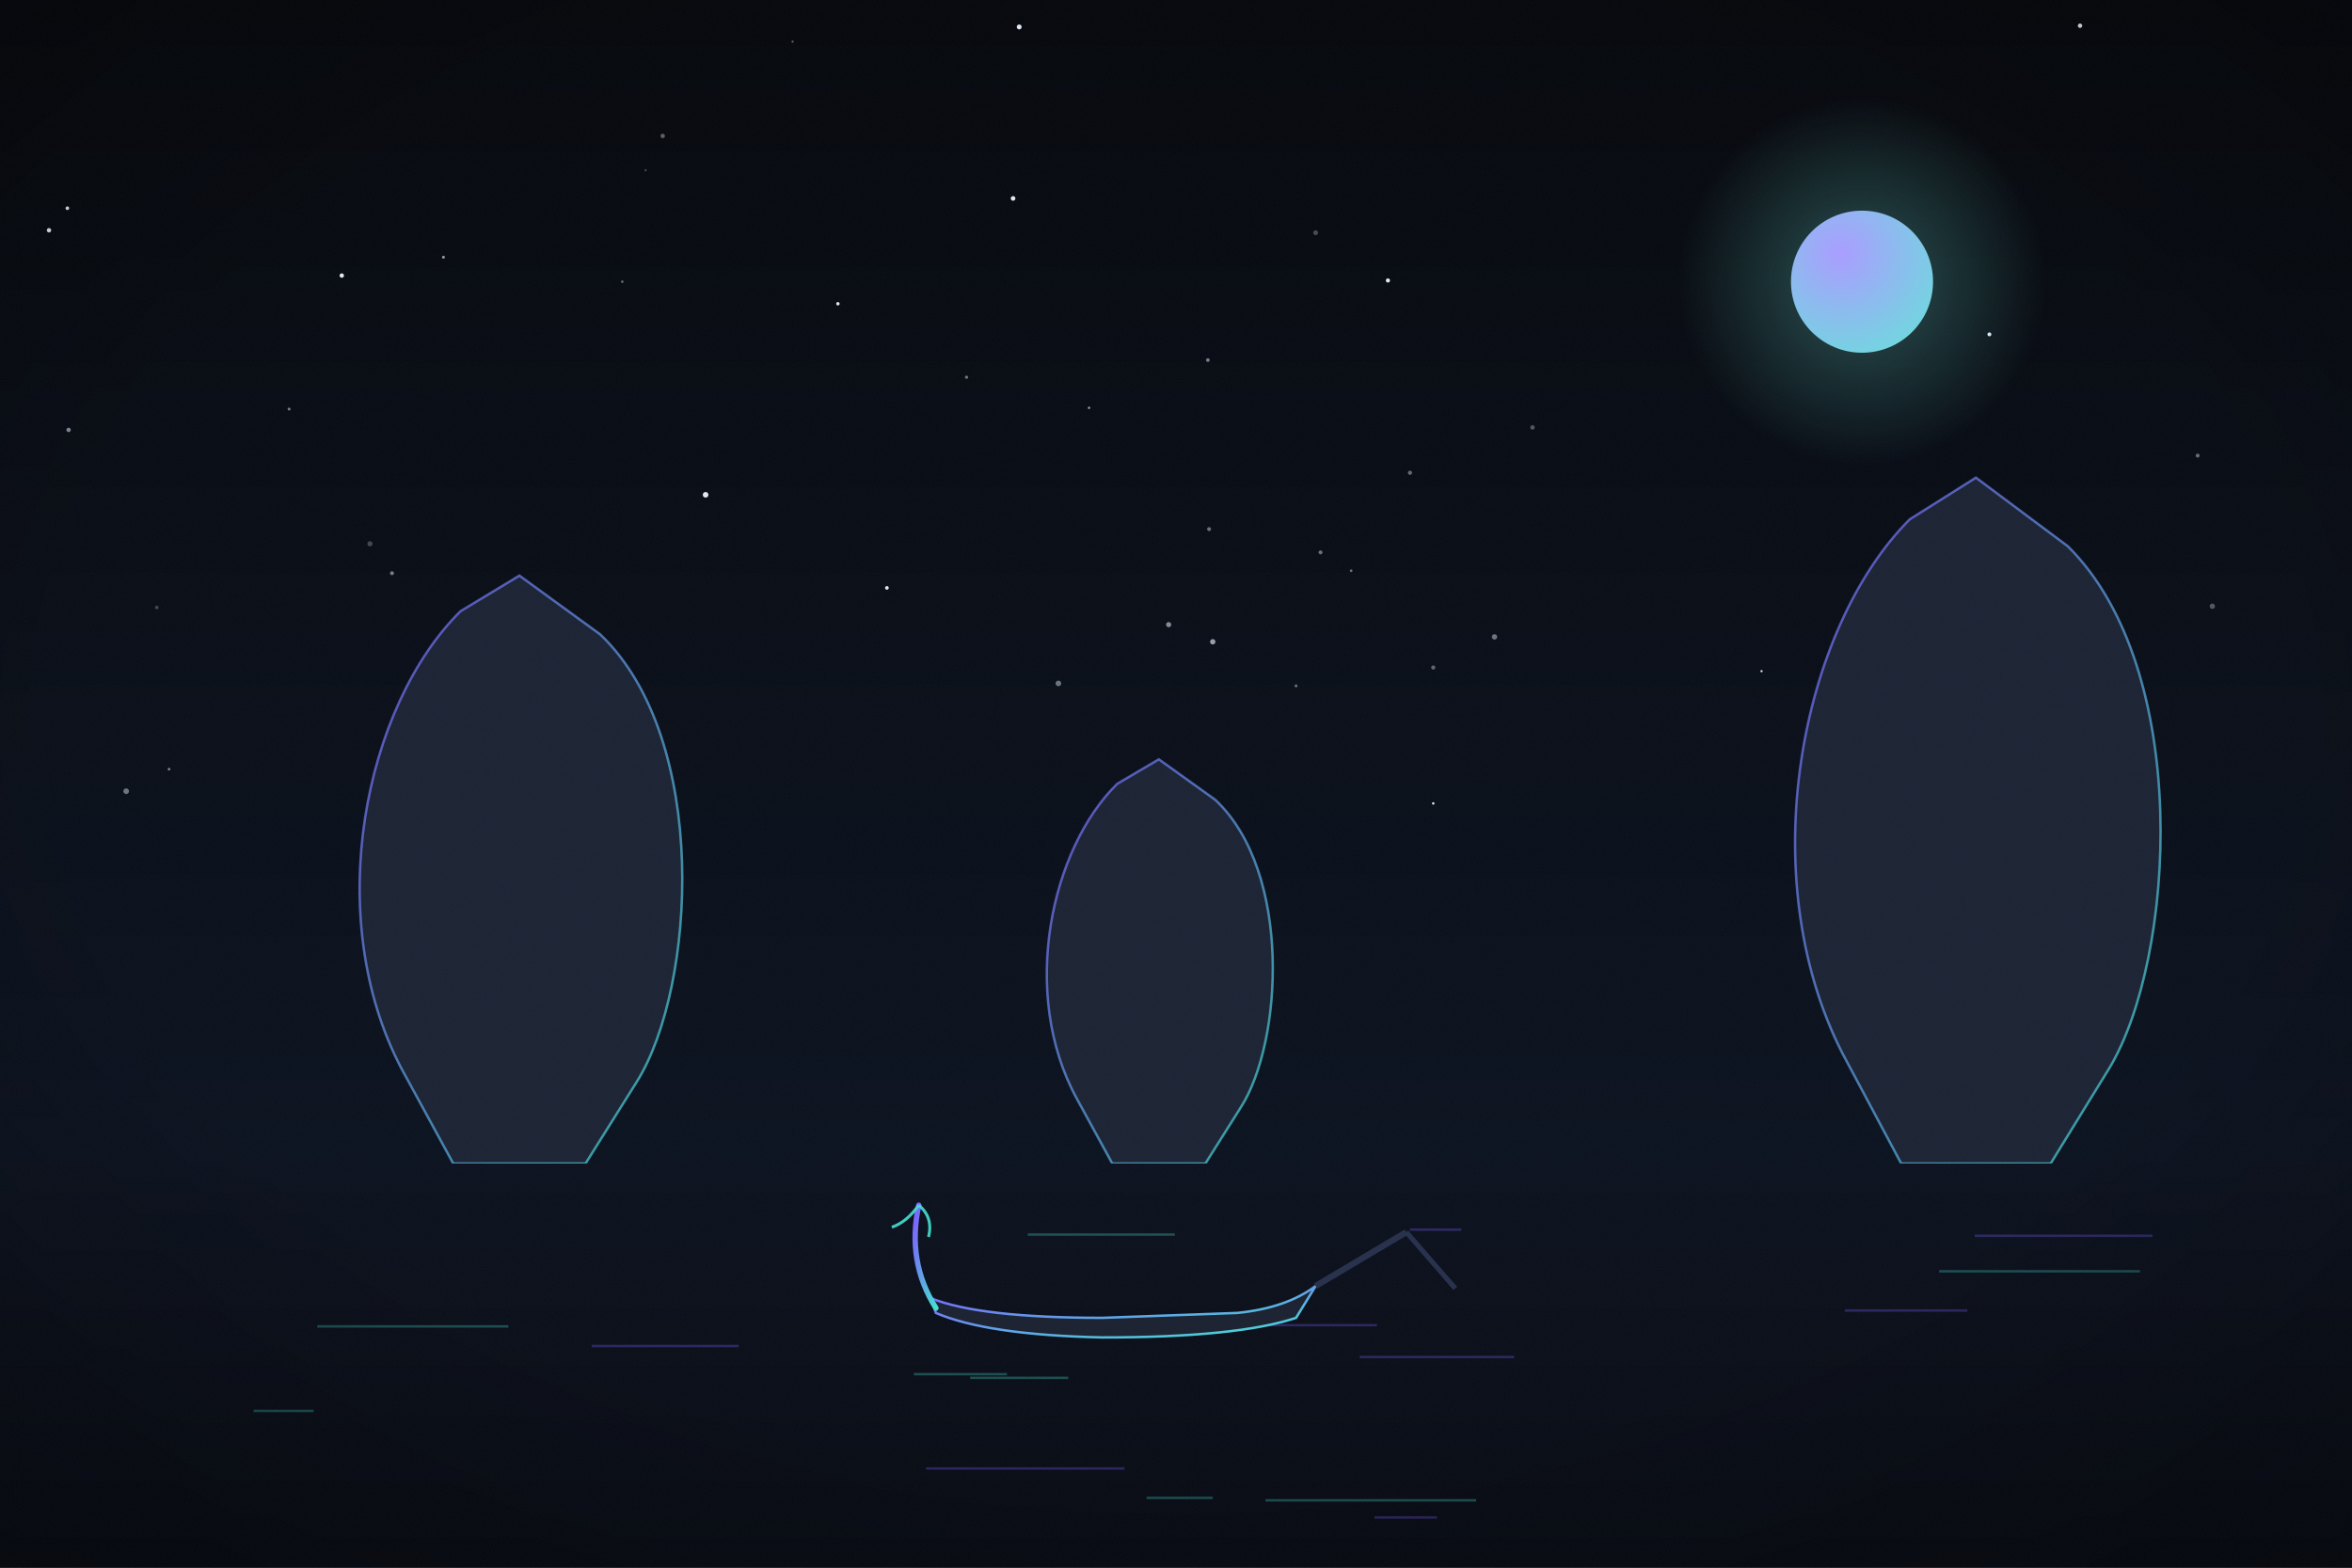
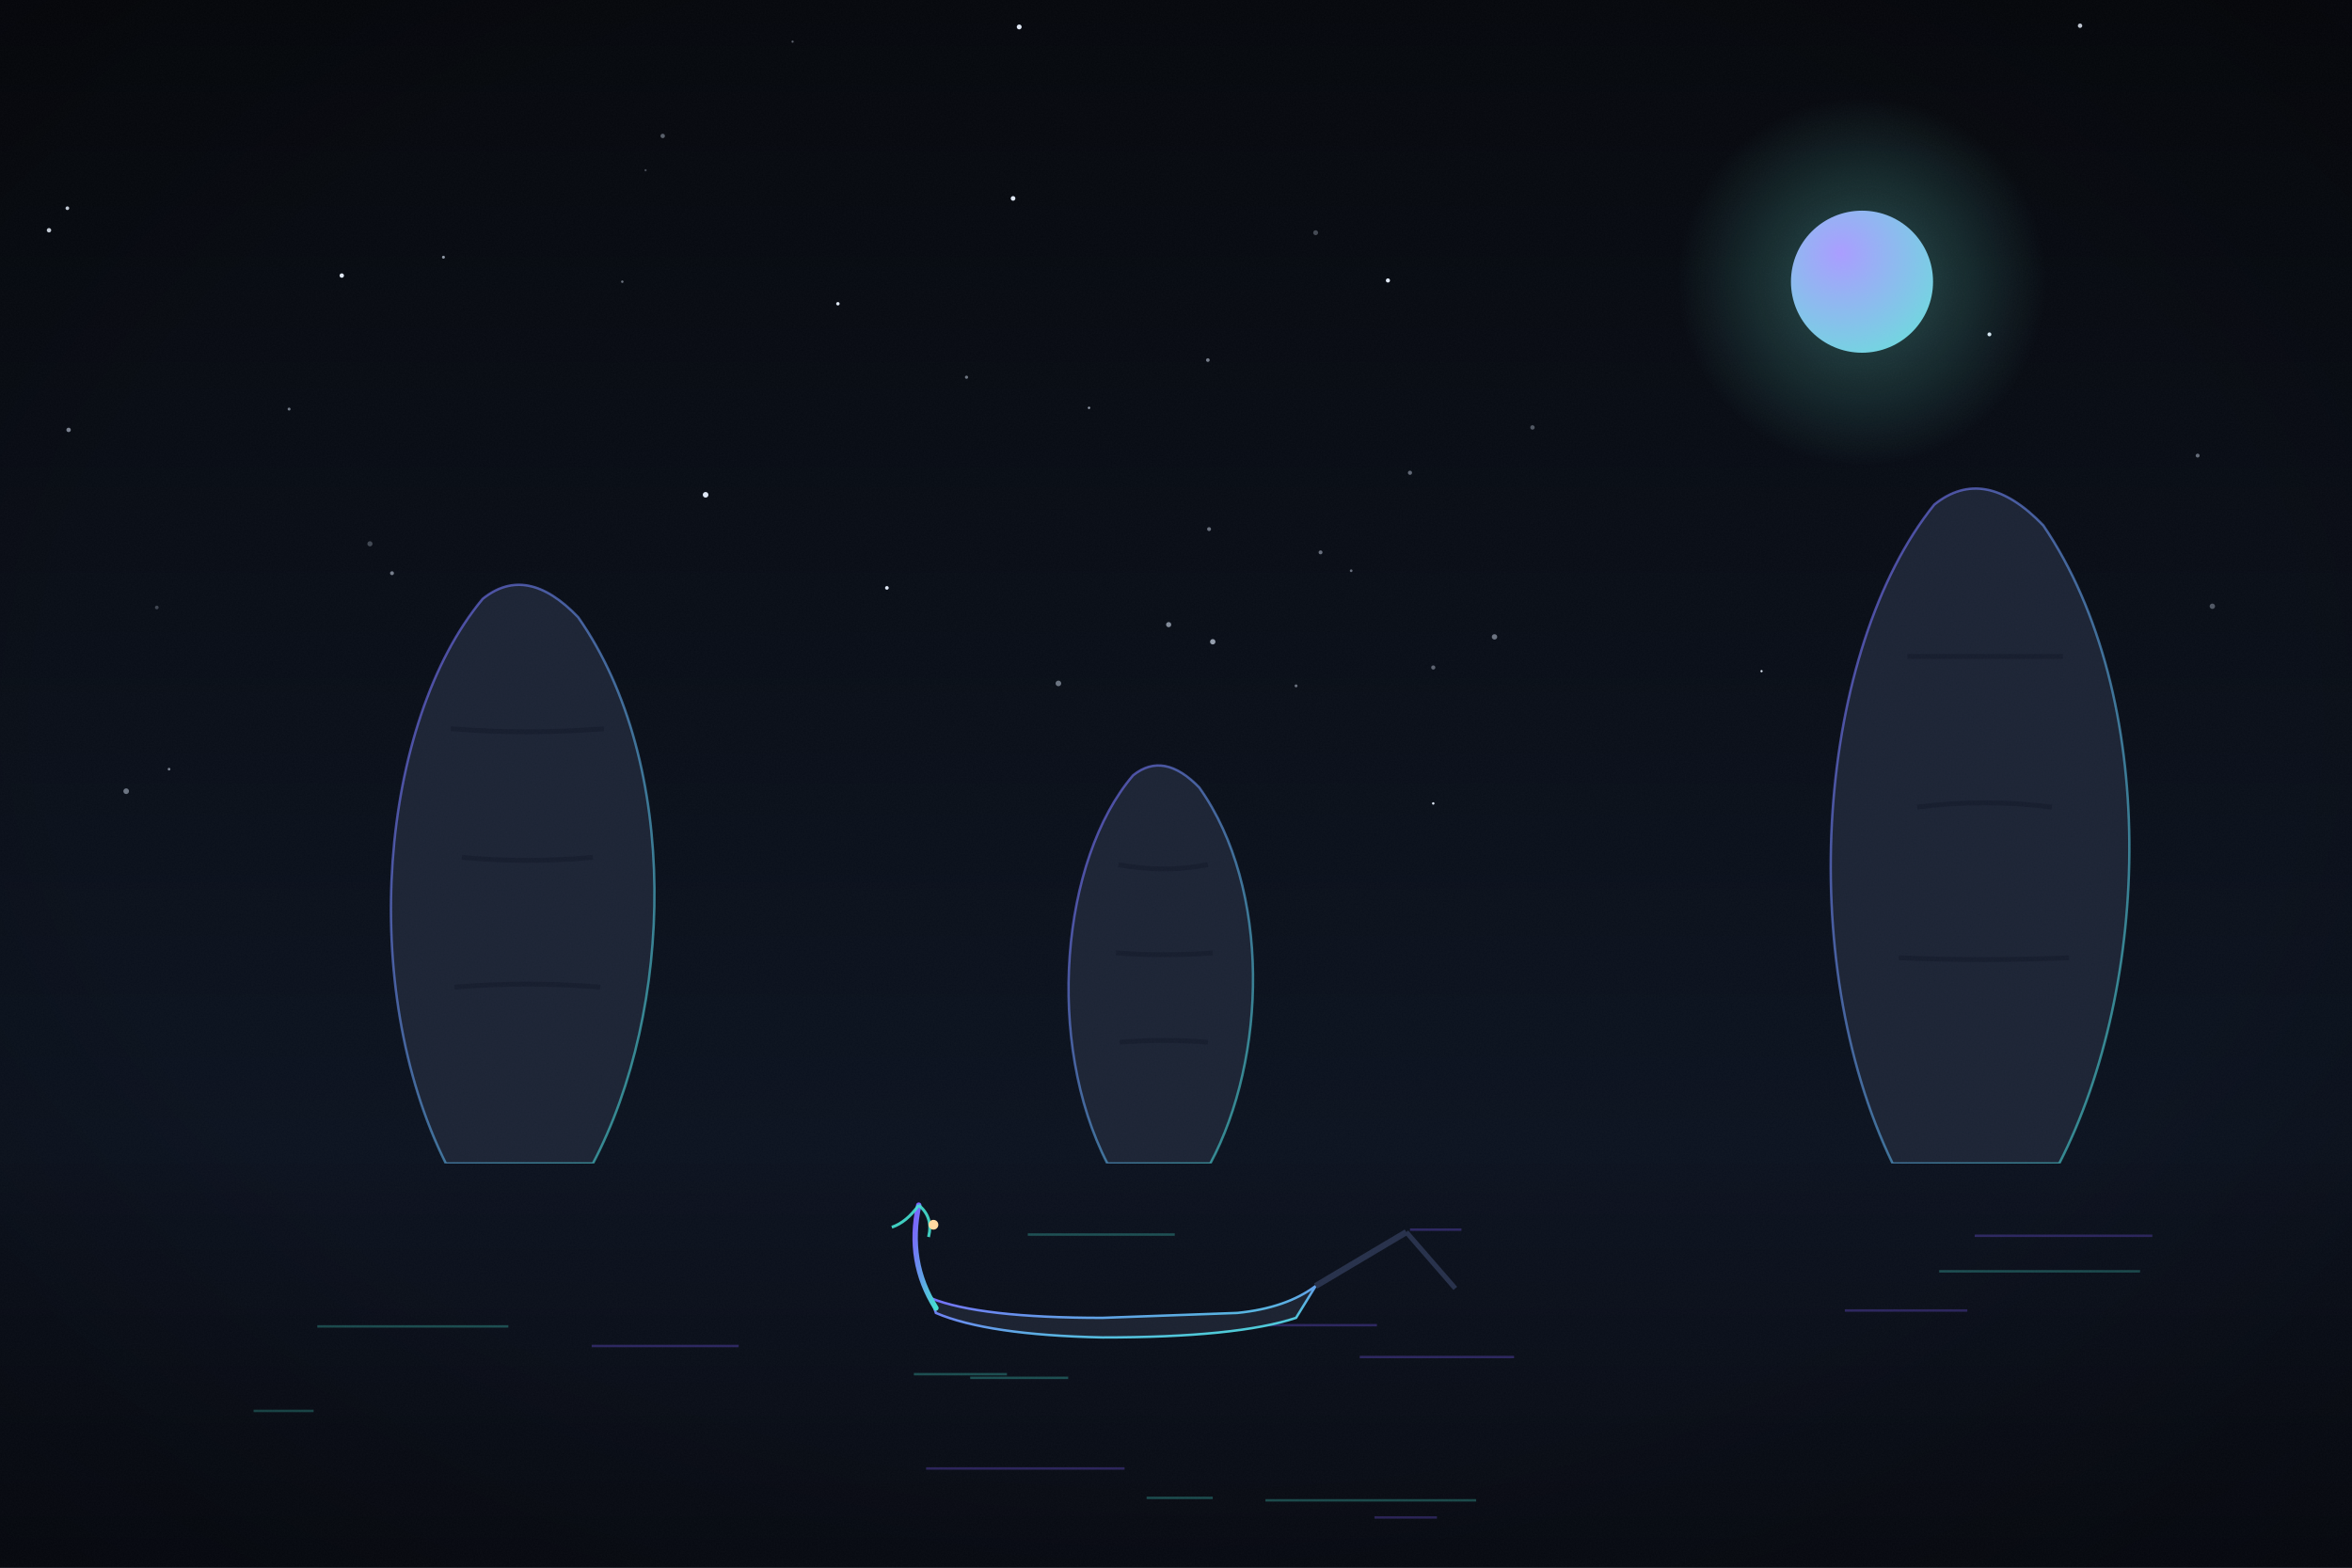
<svg xmlns="http://www.w3.org/2000/svg" viewBox="0 0 1920 1280" width="1920" height="1280">
  <defs>
    <linearGradient id="sky" x1="0" y1="0" x2="0" y2="1">
      <stop offset="0" stop-color="#05070c" />
      <stop offset="1" stop-color="#0d1626" />
    </linearGradient>
    <linearGradient id="acc" x1="0" y1="0" x2="1" y2="1">
      <stop offset="0" stop-color="#7c5cff" />
      <stop offset="1" stop-color="#43e0d0" />
    </linearGradient>
    <linearGradient id="accv" x1="0" y1="0" x2="0" y2="1">
      <stop offset="0" stop-color="#7c5cff" />
      <stop offset="1" stop-color="#43e0d0" />
    </linearGradient>
    <radialGradient id="mgrad" cx="0.35" cy="0.3" r="1">
      <stop offset="0" stop-color="#a99cff" />
      <stop offset="1" stop-color="#5fe6d6" />
    </radialGradient>
    <radialGradient id="halo" cx="0.5" cy="0.5" r="0.5">
      <stop offset="0" stop-color="rgba(103,220,205,.34)" />
      <stop offset="1" stop-color="rgba(103,220,205,0)" />
    </radialGradient>
    <radialGradient id="vig" cx="0.5" cy="0.46" r="0.85">
      <stop offset="0.55" stop-color="rgba(0,0,0,0)" />
      <stop offset="1" stop-color="rgba(0,0,4,.5)" />
    </radialGradient>
    <linearGradient id="wgrad" x1="0" y1="0" x2="0" y2="1">
      <stop offset="0" stop-color="#0b111e" />
      <stop offset="1" stop-color="#070a12" />
    </linearGradient>
    <filter id="soft" x="-40%" y="-40%" width="180%" height="180%">
      <feGaussianBlur stdDeviation="7" />
    </filter>
    <filter id="soft2" x="-60%" y="-60%" width="220%" height="220%">
      <feGaussianBlur stdDeviation="16" />
    </filter>
    <filter id="grain">
      <feTurbulence type="fractalNoise" baseFrequency="0.8" numOctaves="2" stitchTiles="stitch" />
      <feColorMatrix type="matrix" values="0 0 0 0 1 0 0 0 0 1 0 0 0 0 1 0 0 0 0.05 0" />
      <feComposite operator="over" in2="SourceGraphic" />
    </filter>
  </defs>
  <style>
@keyframes tw{0%,100%{opacity:.1}50%{opacity:1}}
.tw{animation:tw 3.4s ease-in-out infinite}
.tw.d1{animation-delay:.6s}.tw.d2{animation-delay:1.2s}.tw.d3{animation-delay:1.9s}.tw.d4{animation-delay:2.6s}.tw.d5{animation-delay:3.1s}
@keyframes shoot{0%,84%{opacity:0;transform:translate(0,0)}86%{opacity:1}96%{opacity:0;transform:translate(-620px,320px)}100%{opacity:0}}
.shoot{animation:shoot 12s linear infinite}
.shoot.s2{animation-duration:19s;animation-delay:7s}
@keyframes bob{0%,100%{transform:translateY(0px) rotate(-1.2deg)}50%{transform:translateY(9px) rotate(1.4deg)}}
.bob{animation:bob 5.6s ease-in-out infinite;transform-box:fill-box;transform-origin:center}
.bob.b2{animation-duration:7.2s;animation-delay:1.1s}
@keyframes shim{0%,100%{opacity:.22}50%{opacity:.75}}
.shim{animation:shim 4.4s ease-in-out infinite}
.shim.d1{animation-delay:1.4s}.shim.d2{animation-delay:2.7s}.shim.d3{animation-delay:3.6s}
@keyframes flick{0%,91%,100%{opacity:.9}93%{opacity:.25}95%{opacity:.85}}
.flick{animation:flick 8s linear infinite}.flick.f2{animation-delay:3.5s}
@keyframes spin{from{transform:rotate(0deg)}to{transform:rotate(360deg)}}
.wheel{animation:spin 80s linear infinite;transform-box:fill-box;transform-origin:center}
@keyframes aur{0%,100%{opacity:.34;transform:skewX(0deg)}50%{opacity:.72;transform:skewX(-4deg)}}
.aur{animation:aur 9s ease-in-out infinite;transform-box:fill-box;transform-origin:bottom}
.aur.a2{animation-duration:13s;animation-delay:2.5s}
@keyframes fall{from{transform:translateY(-140px)}to{transform:translateY(150px)}}
.fall{animation:fall 9s linear infinite}.fall.f2{animation-duration:13s;animation-delay:2s}.fall.f3{animation-duration:11s;animation-delay:5s}
@keyframes sway{0%,100%{transform:rotate(-1.4deg)}50%{transform:rotate(1.4deg)}}
.sway{animation:sway 7s ease-in-out infinite;transform-box:fill-box;transform-origin:bottom center}

@media (prefers-reduced-motion:reduce){*{animation:none!important}}
</style>
  <rect width="1920" height="1280" fill="url(#sky)" />
  <circle cx="990" cy="524" r="2.2" fill="#c9d4e6" opacity="0.72" />
  <circle cx="1438" cy="548" r="0.9" fill="#dfe8f5" class="tw d5" />
  <circle cx="1170" cy="545" r="1.7" fill="#c9d4e6" opacity="0.43" />
  <circle cx="827" cy="162" r="1.9" fill="#dfe8f5" class="tw d4" />
  <circle cx="889" cy="333" r="1.0" fill="#c9d4e6" opacity="0.71" />
  <circle cx="1794" cy="372" r="1.6" fill="#c9d4e6" opacity="0.48" />
  <circle cx="508" cy="230" r="1.0" fill="#c9d4e6" opacity="0.51" />
  <circle cx="576" cy="404" r="2.3" fill="#dfe8f5" class="tw d3" />
  <circle cx="1251" cy="349" r="1.8" fill="#c9d4e6" opacity="0.37" />
  <circle cx="279" cy="225" r="1.8" fill="#dfe8f5" class="tw d2" />
  <circle cx="864" cy="558" r="2.3" fill="#c9d4e6" opacity="0.51" />
  <circle cx="1806" cy="495" r="2.2" fill="#c9d4e6" opacity="0.37" />
  <circle cx="527" cy="139" r="0.9" fill="#c9d4e6" opacity="0.31" />
  <circle cx="1151" cy="386" r="1.7" fill="#c9d4e6" opacity="0.46" />
  <circle cx="138" cy="628" r="1.1" fill="#c9d4e6" opacity="0.58" />
  <circle cx="103" cy="646" r="2.3" fill="#c9d4e6" opacity="0.51" />
  <circle cx="1074" cy="190" r="2.0" fill="#c9d4e6" opacity="0.31" />
  <circle cx="1133" cy="229" r="1.7" fill="#dfe8f5" class="tw" />
  <circle cx="1058" cy="560" r="1.2" fill="#c9d4e6" opacity="0.49" />
  <circle cx="128" cy="496" r="1.5" fill="#c9d4e6" opacity="0.28" />
  <circle cx="684" cy="248" r="1.4" fill="#dfe8f5" class="tw d4" />
  <circle cx="987" cy="432" r="1.6" fill="#c9d4e6" opacity="0.50" />
  <circle cx="954" cy="510" r="2.1" fill="#c9d4e6" opacity="0.63" />
  <circle cx="1624" cy="273" r="1.6" fill="#dfe8f5" class="tw d5" />
  <circle cx="1551" cy="538" r="1.2" fill="#dfe8f5" class="tw d2" />
  <circle cx="302" cy="444" r="2.1" fill="#c9d4e6" opacity="0.29" />
  <circle cx="1170" cy="656" r="1.0" fill="#dfe8f5" class="tw d1" />
  <circle cx="320" cy="468" r="1.6" fill="#c9d4e6" opacity="0.56" />
  <circle cx="362" cy="210" r="1.2" fill="#c9d4e6" opacity="0.70" />
  <circle cx="986" cy="294" r="1.5" fill="#c9d4e6" opacity="0.56" />
  <circle cx="236" cy="334" r="1.2" fill="#c9d4e6" opacity="0.55" />
  <circle cx="1220" cy="520" r="2.2" fill="#c9d4e6" opacity="0.51" />
  <circle cx="1078" cy="451" r="1.6" fill="#c9d4e6" opacity="0.49" />
  <circle cx="56" cy="351" r="1.8" fill="#c9d4e6" opacity="0.62" />
  <circle cx="647" cy="34" r="0.9" fill="#c9d4e6" opacity="0.43" />
  <circle cx="40" cy="188" r="1.8" fill="#dfe8f5" class="tw d2" />
  <circle cx="1698" cy="21" r="1.8" fill="#dfe8f5" class="tw" />
  <circle cx="55" cy="170" r="1.5" fill="#dfe8f5" class="tw" />
  <circle cx="1103" cy="466" r="1.1" fill="#c9d4e6" opacity="0.49" />
  <circle cx="832" cy="22" r="2.0" fill="#dfe8f5" class="tw d1" />
  <circle cx="724" cy="480" r="1.5" fill="#dfe8f5" class="tw d4" />
  <circle cx="1612" cy="559" r="1.7" fill="#c9d4e6" opacity="0.38" />
  <circle cx="789" cy="308" r="1.3" fill="#c9d4e6" opacity="0.52" />
  <circle cx="541" cy="111" r="1.8" fill="#c9d4e6" opacity="0.42" />
  <circle cx="1520" cy="230" r="151" fill="url(#halo)" />
  <circle cx="1520" cy="230" r="58" fill="url(#mgrad)" />
-   <path d="M370,950 L328,873 C262,748 298,576 376,499 L424,470 L490,518 C580,604 568,806 520,883 L478,950 Z" fill="#1b2334" />
-   <path d="M370,950 L328,873 C262,748 298,576 376,499 L424,470 L490,518 C580,604 568,806 520,883 L478,950 Z" fill="none" stroke="url(#acc)" stroke-width="2" opacity=".7" />
-   <path d="M908,950 L879,897 C832,811 858,693 912,640 L946,620 L992,653 C1055,712 1047,851 1013,904 L984,950 Z" fill="#1b2334" />
-   <path d="M908,950 L879,897 C832,811 858,693 912,640 L946,620 L992,653 C1055,712 1047,851 1013,904 L984,950 Z" fill="none" stroke="url(#acc)" stroke-width="2" opacity=".7" />
-   <path d="M1552,950 L1504,860 C1430,715 1470,513 1559,424 L1613,390 L1688,446 C1790,547 1776,782 1722,872 L1674,950 Z" fill="#1b2334" />
-   <path d="M1552,950 L1504,860 C1430,715 1470,513 1559,424 L1613,390 L1688,446 C1790,547 1776,782 1722,872 L1674,950 Z" fill="none" stroke="url(#acc)" stroke-width="2" opacity=".7" />
+   <path d="M364,950 C292,806 310,590 394,489 Q430,460 472,504 C556,624 550,825 484,950 Z" fill="#1b2334" />
+   <path d="M371,806 q59,-5 119,0" fill="none" stroke="#12182a" stroke-width="4" opacity=".65" />
+   <path d="M377,700 q53,5 107,0" fill="none" stroke="#12182a" stroke-width="4" opacity=".65" />
+   <path d="M368,595 q62,5 125,0" fill="none" stroke="#12182a" stroke-width="4" opacity=".65" />
+   <path d="M364,950 C292,806 310,590 394,489 Q430,460 472,504 C556,624 550,825 484,950 Z" fill="none" stroke="url(#acc)" stroke-width="2" opacity=".6" />
+   <path d="M904,950 C853,851 866,702 925,633 Q950,613 979,643 C1038,726 1034,864 988,950 Z" fill="#1b2334" />
+   <path d="M914,851 q36,-3 72,0" fill="none" stroke="#12182a" stroke-width="4" opacity=".65" />
+   <path d="M911,778 q39,3 79,0" fill="none" stroke="#12182a" stroke-width="4" opacity=".65" />
+   <path d="M913,706 q37,7 73,0" fill="none" stroke="#12182a" stroke-width="4" opacity=".65" />
+   <path d="M904,950 C853,851 866,702 925,633 Q950,613 979,643 C1038,726 1034,864 988,950 Z" fill="none" stroke="url(#acc)" stroke-width="2" opacity=".6" />
+   <path d="M1545,950 C1464,782 1484,530 1579,412 Q1620,379 1668,429 C1763,569 1756,804 1681,950 Z" fill="#1b2334" />
+   <path d="M1550,782 q70,3 139,0" fill="none" stroke="#12182a" stroke-width="4" opacity=".65" />
+   <path d="M1565,659 q55,-7 110,0" fill="none" stroke="#12182a" stroke-width="4" opacity=".65" />
+   <path d="M1557,536 q63,-0 127,0" fill="none" stroke="#12182a" stroke-width="4" opacity=".65" />
+   <path d="M1545,950 C1464,782 1484,530 1579,412 Q1620,379 1668,429 C1763,569 1756,804 1681,950 Z" fill="none" stroke="url(#acc)" stroke-width="2" opacity=".6" />
  <rect x="0" y="950" width="1920" height="330" fill="url(#wgrad)" />
  <line x1="0" y1="950" x2="1920" y2="950" stroke="url(#acc)" stroke-width="2.4" opacity=".55" />
  <line x1="792" y1="1125" x2="872" y2="1125" stroke="#43e0d0" stroke-width="2" class="shim d2" opacity=".3" />
  <line x1="1110" y1="1108" x2="1236" y2="1108" stroke="#7c5cff" stroke-width="2" class="shim d4" opacity=".3" />
  <line x1="1612" y1="1009" x2="1757" y2="1009" stroke="#7c5cff" stroke-width="2" class="shim d4" opacity=".3" />
  <line x1="939" y1="1082" x2="1124" y2="1082" stroke="#7c5cff" stroke-width="2" class="shim d4" opacity=".3" />
  <line x1="756" y1="1199" x2="918" y2="1199" stroke="#7c5cff" stroke-width="2" class="shim" opacity=".3" />
  <line x1="483" y1="1099" x2="603" y2="1099" stroke="#7c5cff" stroke-width="2" class="shim d1" opacity=".3" />
  <line x1="746" y1="1122" x2="822" y2="1122" stroke="#43e0d0" stroke-width="2" class="shim d1" opacity=".3" />
  <line x1="839" y1="1008" x2="959" y2="1008" stroke="#43e0d0" stroke-width="2" class="shim d1" opacity=".3" />
  <line x1="1583" y1="1038" x2="1747" y2="1038" stroke="#43e0d0" stroke-width="2" class="shim d2" opacity=".3" />
  <line x1="207" y1="1152" x2="256" y2="1152" stroke="#43e0d0" stroke-width="2" class="shim d1" opacity=".3" />
  <line x1="1506" y1="1070" x2="1606" y2="1070" stroke="#7c5cff" stroke-width="2" class="shim d4" opacity=".3" />
  <line x1="1151" y1="1004" x2="1193" y2="1004" stroke="#7c5cff" stroke-width="2" class="shim d3" opacity=".3" />
  <line x1="259" y1="1083" x2="415" y2="1083" stroke="#43e0d0" stroke-width="2" class="shim d3" opacity=".3" />
  <line x1="936" y1="1223" x2="990" y2="1223" stroke="#43e0d0" stroke-width="2" class="shim" opacity=".3" />
  <line x1="1122" y1="1239" x2="1173" y2="1239" stroke="#7c5cff" stroke-width="2" class="shim d2" opacity=".3" />
  <line x1="1033" y1="1225" x2="1205" y2="1225" stroke="#43e0d0" stroke-width="2" class="shim d2" opacity=".3" />
  <g class="bob">
    <path d="M760,1060 Q800,1076 900,1076 L1010,1072 Q1050,1068 1074,1050 L1058,1076 Q1010,1092 900,1092 Q806,1090 764,1072 Z" fill="#1a2130" stroke="url(#acc)" stroke-width="2" />
    <path d="M764,1068 Q740,1030 750,984" stroke="url(#acc)" stroke-width="4.4" fill="none" stroke-linecap="round" />
    <path d="M750,984 q-10,14 -22,18 M750,984 q12,10 8,26" stroke="#43e0d0" stroke-width="2.4" fill="none" opacity=".9" />
    <line x1="1074" y1="1050" x2="1148" y2="1006" stroke="#26304a" stroke-width="5" />
    <line x1="1148" y1="1006" x2="1188" y2="1052" stroke="#26304a" stroke-width="4" />
+     <circle cx="762" cy="1000" r="4" fill="#ffd9a0" class="tw d2" />
  </g>
  <rect width="1920" height="1280" fill="url(#vig)" />
  <rect width="1920" height="1280" filter="url(#grain)" opacity="0.55" fill="none" />
</svg>
